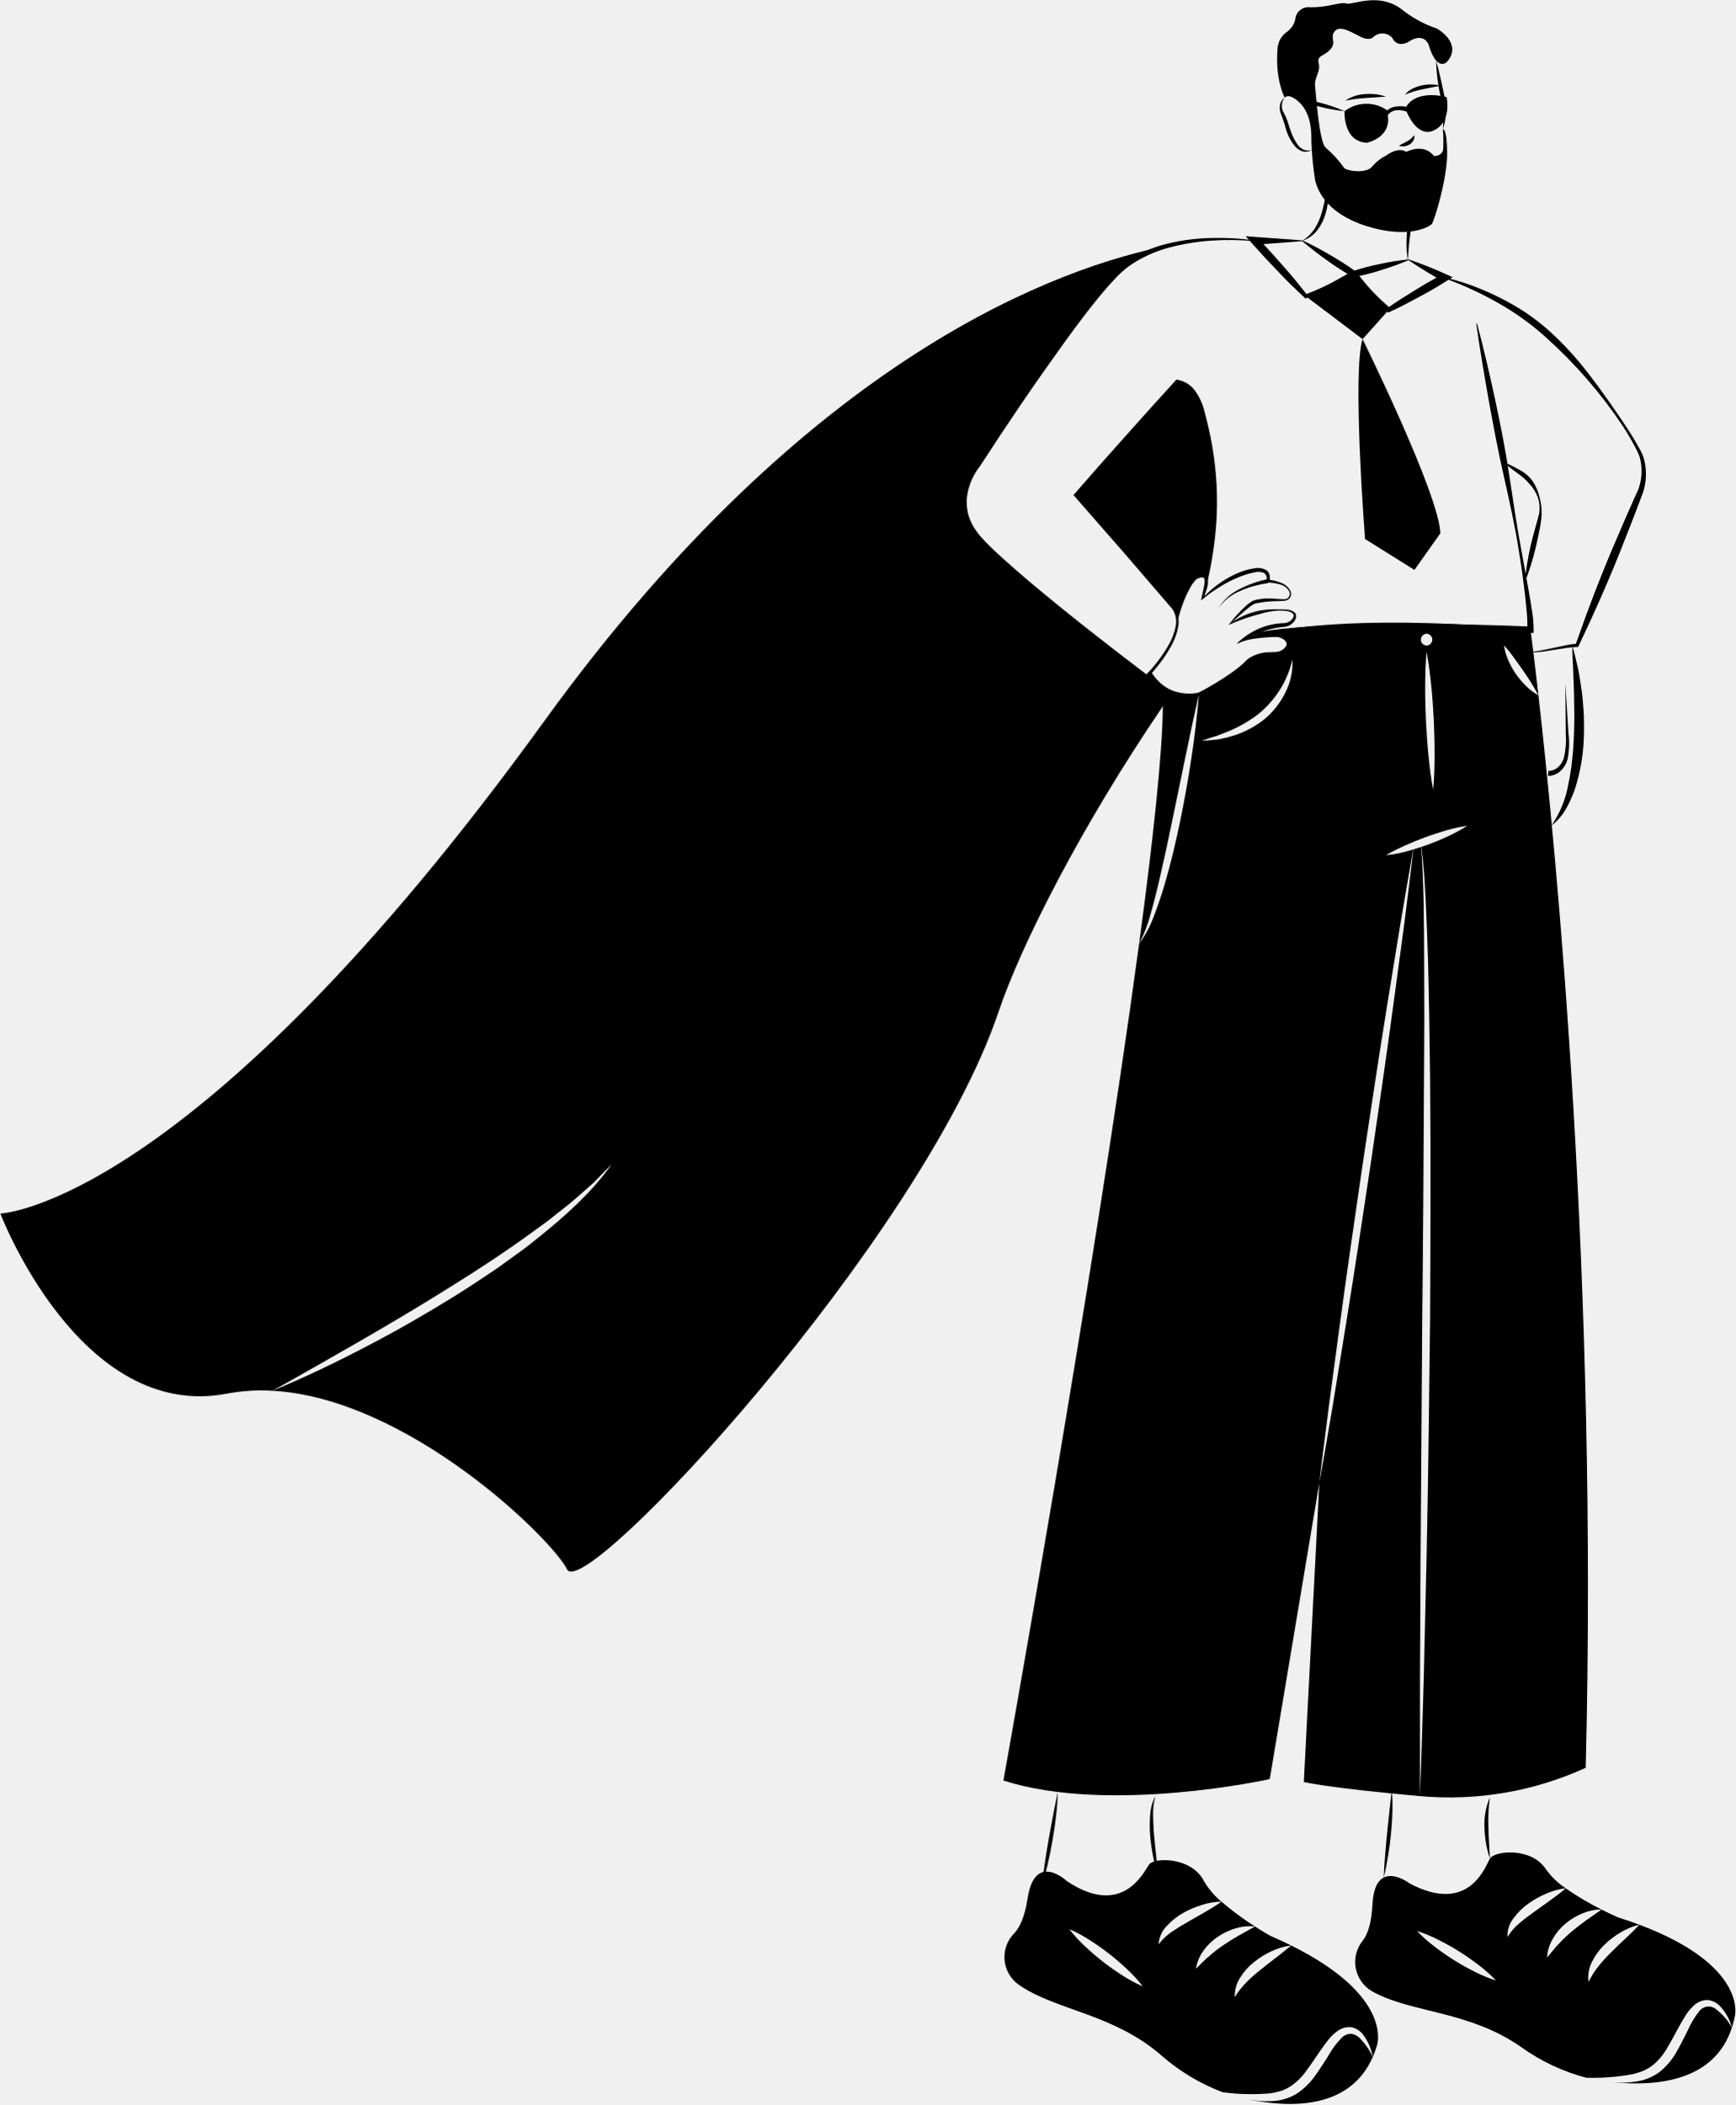
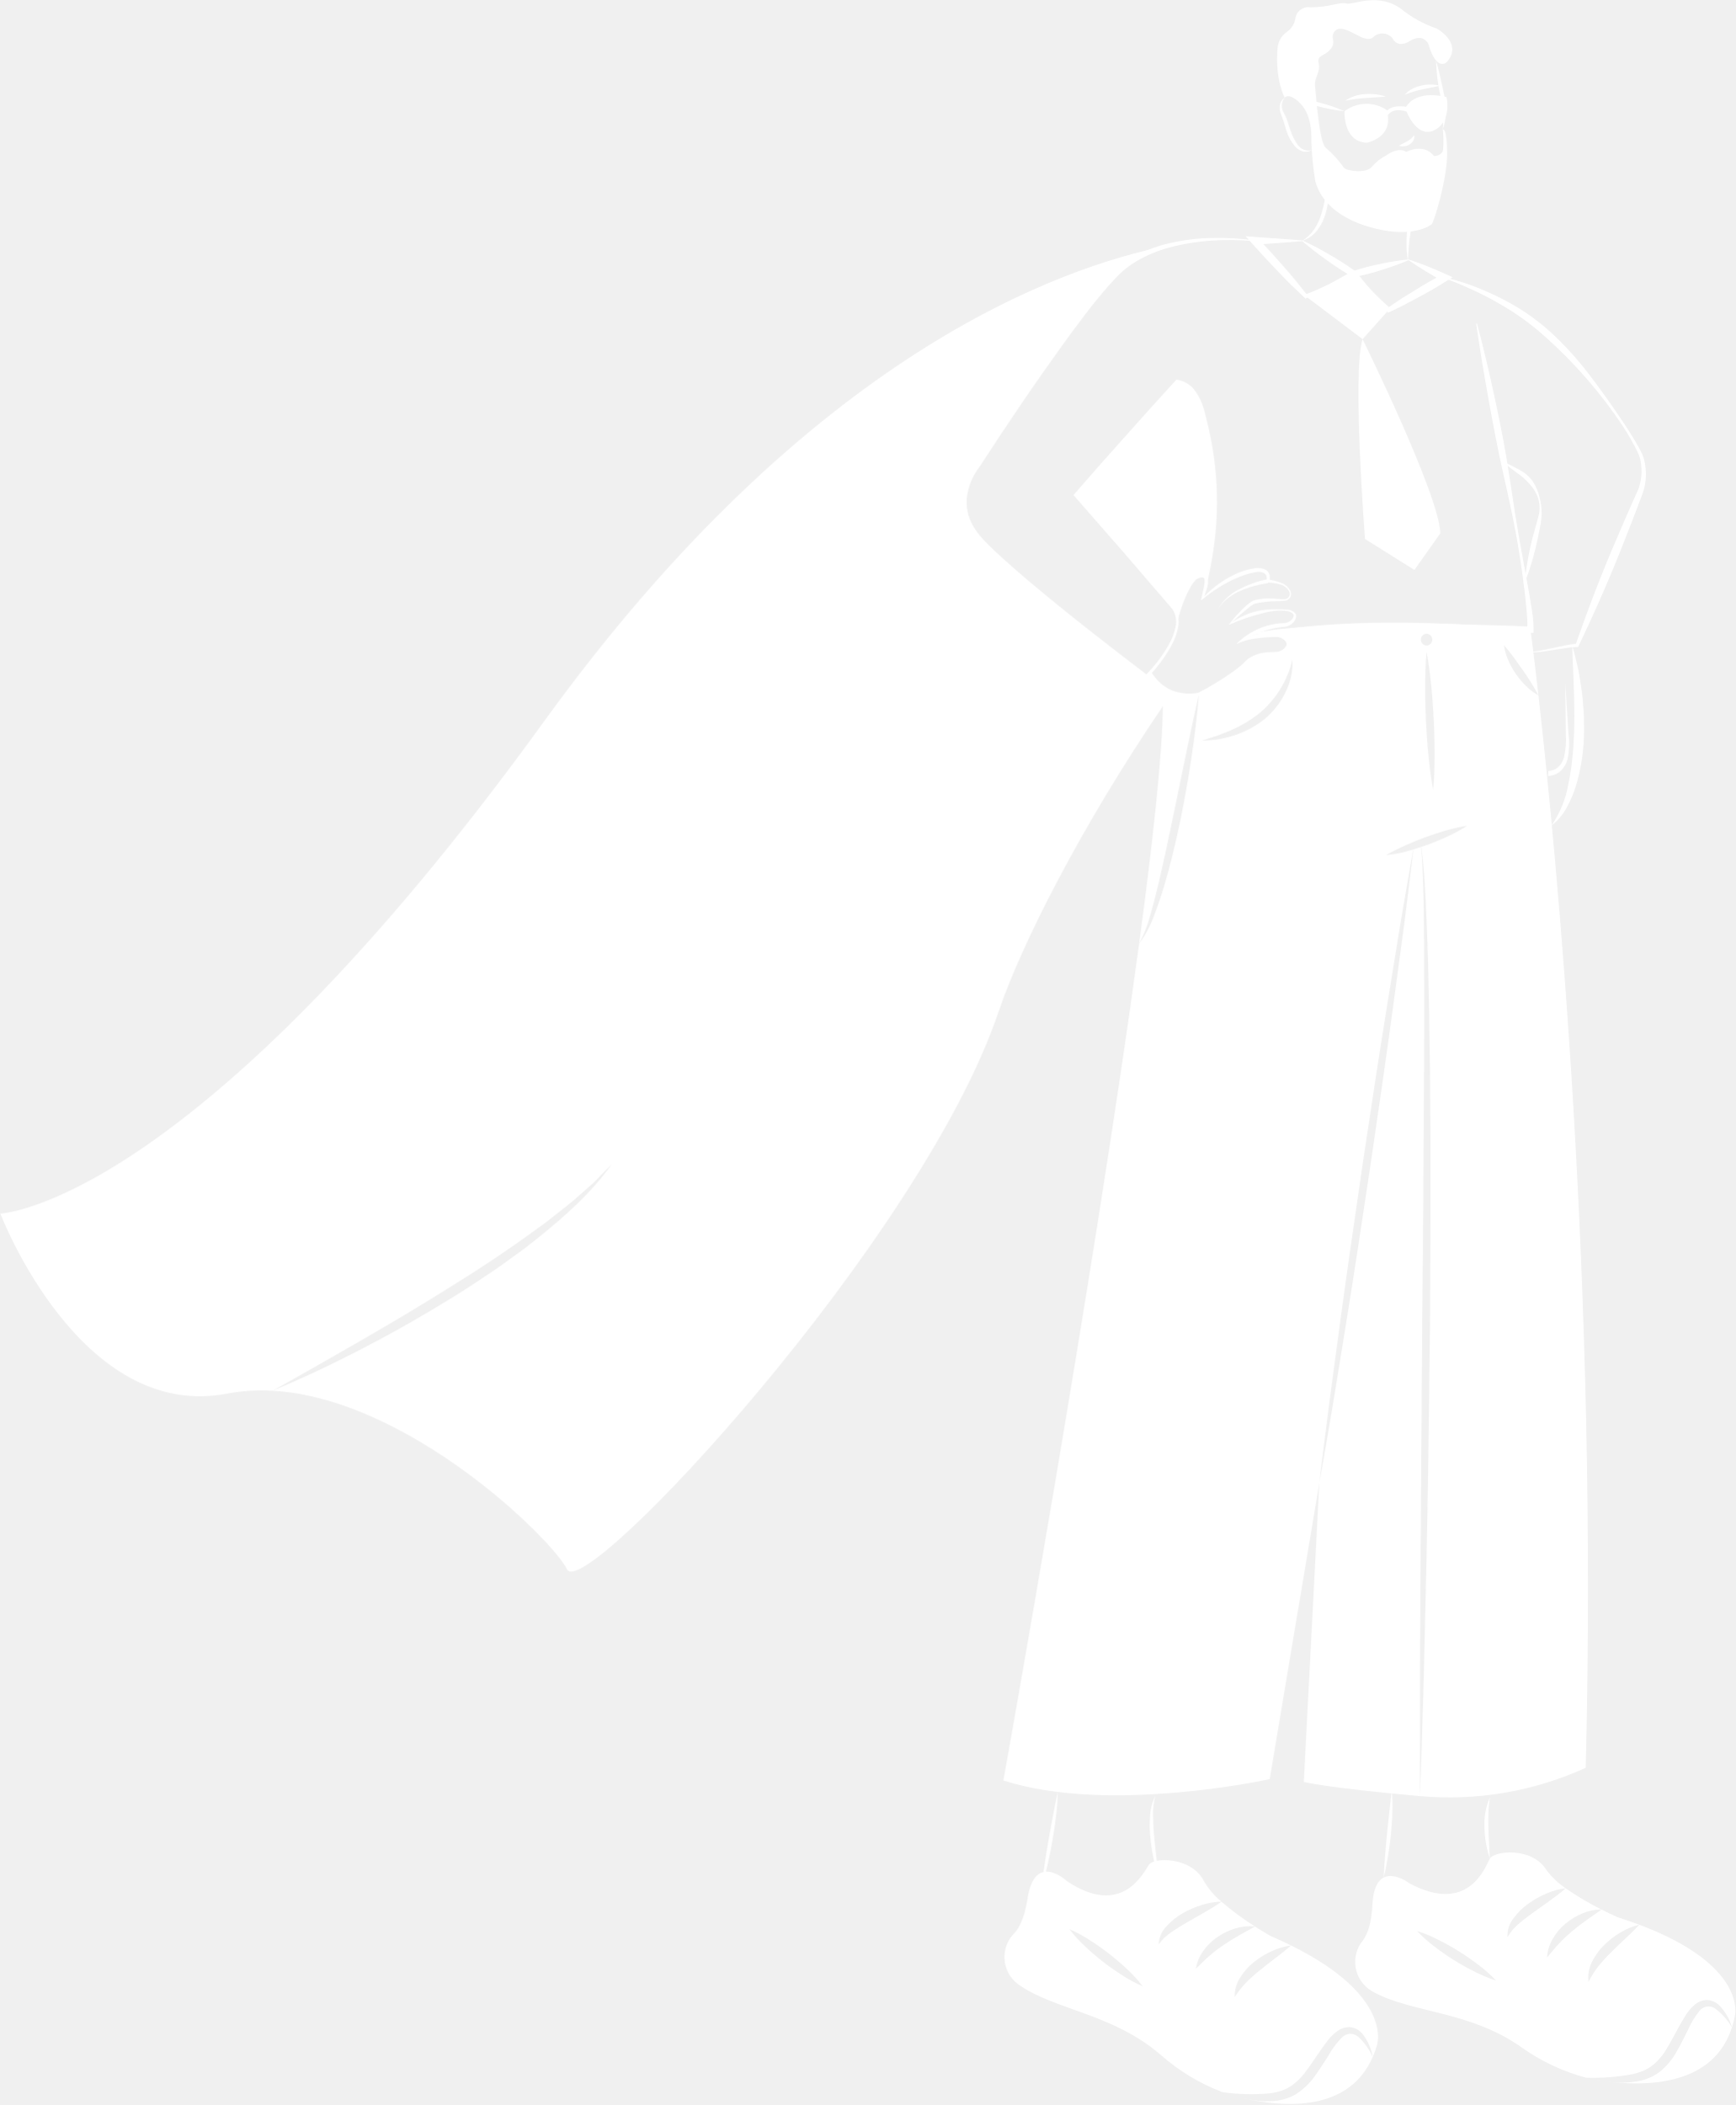
<svg xmlns="http://www.w3.org/2000/svg" fill="none" height="606" viewBox="0 0 500 606" width="500">
  <clipPath id="a">
    <path d="m0 0h500v606h-500z" transform="matrix(-1 0 0 1 500 0)" />
  </clipPath>
-   <g clip-path="url(#a)">
-     <g fill="#000">
+   <g clip-path="url(#a)" fill="#fff">
+     <g>
      <path d="m375.579 513.219 4.477-86.129c1.39-7.622 2.636-15.243 3.955-22.865l3.723-22.895c2.477-15.272 4.766-30.559 7.07-45.861 2.246-15.301 4.477-30.603 6.548-45.919l3.101-22.995c.898-7.318 1.869-14.621 2.709-21.938.739-.218 1.463-.435 2.188-.681l.029.231.188 2.145c.13 1.42.174 2.854.232 4.289.159 2.854.203 5.723.29 8.593.101 5.723.144 11.461.159 17.199.072 11.462.058 22.934-.044 34.414-.13 22.938-.246 45.876-.507 68.814l-.478 68.842-.174 34.414v34.414c-27.352-2.449-33.466-4.072-33.466-4.072zm-47.447-241.39c1.836-2.528 3.304-5.304 4.36-8.245 1.131-2.898 2.101-5.854 2.985-8.839 1.767-5.955 3.173-11.998 4.448-18.054 1.246-6.086 2.361-12.172 3.259-18.301.942-6.13 1.671-12.283 2.188-18.461 0 0 10.75-6.332 13.734-9.317 2.101-2.101 5.94-2.333 8.041-2.275.625.034 1.251-.068 1.833-.298.583-.23 1.109-.583 1.543-1.035.256-.215.454-.49.576-.801s.163-.648.122-.98c-.042-.331-.166-.647-.362-.918-.195-.271-.455-.489-.757-.634-.805-.568-1.783-.84-2.767-.768-2.564.145-8.243.638-10.923 2.391.911-.735 1.875-1.404 2.883-1.999 30.859-7.637 81.58-1.942 81.58-1.942s.913 6.68 2.289 18.895c-1.391-2.568-2.935-5.05-4.622-7.433-.826-1.174-1.651-2.348-2.506-3.507-.867-1.202-1.795-2.358-2.782-3.463.198 1.503.618 2.968 1.246 4.347.593 1.373 1.321 2.684 2.173 3.912.849 1.23 1.815 2.375 2.883 3.42 1.064 1.079 2.279 1.997 3.608 2.724 5.201 45.731 17.168 169.041 13.618 308.885-14.932 6.824-31.386 9.635-47.737 8.158.449-11.462.739-22.938 1.101-34.399l.797-34.414c.493-22.938.739-45.89 1.014-68.828.102-22.953.218-45.905 0-68.857-.13-11.476-.304-22.938-.608-34.414-.174-5.738-.396-11.476-.666-17.214-.174-2.855-.29-5.724-.537-8.593-.115-1.435-.217-2.855-.42-4.289l-.26-2.13-.044-.246c.652-.217 1.304-.435 1.956-.667 1.941-.739 3.868-1.507 5.751-2.405 1.911-.871 3.755-1.878 5.52-3.014-2.075.317-4.127.772-6.142 1.362-2 .565-3.956 1.246-5.912 1.927-1.926.739-3.853 1.493-5.751 2.347-1.898.841-3.752 1.768-5.607 2.797 2.101-.162 4.179-.541 6.201-1.13.565-.145 1.116-.319 1.666-.478-1.304 7.23-2.492 14.49-3.752 21.735l-3.724 22.894c-2.477 15.273-4.766 30.56-7.07 45.861-2.231 15.302-4.476 30.603-6.548 45.934l-3.086 22.996c-.956 7.665-1.985 15.33-2.868 23.024l-14.285 85.303s-46.115 10.216-76.727.406c0 0 26.281-146.002 39.088-240.97zm82.638-64.162c.173 3.318.376 6.622.724 9.926.319 3.303.724 6.607 1.347 9.882.319-3.333.406-6.651.42-9.969.015-3.318-.101-6.637-.231-9.941-.189-3.318-.391-6.621-.725-9.925-.333-3.304-.739-6.593-1.362-9.882-.304 3.332-.391 6.65-.405 9.969-.015 3.318.087 6.636.232 9.94zm.173-21.75c.441-.016.858-.202 1.164-.52.306-.317.477-.741.477-1.182s-.171-.865-.477-1.183c-.306-.317-.723-.504-1.164-.52-.44.016-.858.203-1.164.52-.306.318-.477.742-.477 1.183s.171.865.477 1.182c.306.318.724.504 1.164.52zm-59.964 27.024c1.586-.304 3.154-.7 4.694-1.188 3.117-1.037 6.029-2.611 8.605-4.651 2.538-2.129 4.597-4.771 6.042-7.752 1.467-2.914 2.151-6.16 1.985-9.419-.7 3.039-1.894 5.942-3.535 8.593-1.608 2.578-3.613 4.886-5.94 6.839-1.18.956-2.43 1.823-3.738 2.594-1.302.806-2.657 1.522-4.057 2.144-.696.342-1.412.642-2.144.899l-2.187.855c-1.493.478-2.999.913-4.521 1.478 1.594-.073 3.188-.203 4.796-.392zm-16.009-9.592c.029-2.217-.015-4.13-.145-5.723l2.26 1.463c2.592 1.194 5.508 1.489 8.287.84-1.376 6.042-2.68 12.09-3.912 18.142l-3.752 18.156c-1.231 6.042-2.545 12.065-3.941 18.069-.724 2.985-1.463 5.984-2.318 8.94-.764 2.985-1.878 5.869-3.317 8.593 4.042-29.98 6.737-54.874 6.838-68.48zm4.187-24.532c.17-4.597 2.105-8.951 5.404-12.157 5.418-3.043 1.709 5.622 1.506 6.115.073-.073.377-.391.884-.84.319-1.58.609-3.246.884-4.956l.043-.261c.783-4.926 1.449-10.317 1.985-15.954-.002-.053.003-.107.015-.159.484-10.698-.763-21.404-3.695-31.704-2.144-8.288-6.939-8.564-6.939-8.564l-28.976 32.24 27.759 32.661c.733 1.05 1.127 2.299 1.13 3.579z" />
      <path d="m.102 349.51s22.847 60.018 65.296 51.86c4.315-.811 8.714-1.089 13.097-.825 8.62-4.782 17.139-9.694 25.672-14.577 8.519-4.927 16.965-9.926 25.281-15.157 8.359-5.159 16.545-10.578 24.455-16.345 1.985-1.449 3.999-2.854 5.882-4.419 1.898-1.536 3.883-2.985 5.723-4.594l5.534-4.868c1.681-1.768 3.4-3.526 5.158-5.275-5.738 8.086-13.228 14.766-20.921 20.953-1.926 1.55-3.853 3.115-5.881 4.535l-6.013 4.347c-4.1 2.768-8.2 5.521-12.401 8.129-8.403 5.202-16.965 10.129-25.731 14.664-8.75 4.579-17.645 8.825-26.758 12.607 39.145 2.187 80.45 42.644 84.854 51.439 4.897 9.795 102.037-94.692 124.29-160.564 6.592-19.504 23.847-53.44 47.042-87.578.11-.156.207-.321.289-.493.493-.87 1.261-2.449 2.115-4.26l-2.26-1.464c-1.387-1.128-2.51-2.548-3.288-4.158-.753.855-1.261 1.362-1.261 1.362s-40-29.386-48.983-40.007c-8.982-10.607 0-21.228 0-21.228s26.527-41.225 40.001-54.686c4.331-4.067 9.666-6.908 15.458-8.23-30.83 5.999-103.384 31.168-179.937 136.946-101.211 139.872-156.713 141.886-156.713 141.886zm467.315 250.317c-1.043-.044-2.086-.073-3.115-.16 13.358 1.362 29.7-.449 34.596-15.765-1.134-1.97-2.633-3.707-4.418-5.115-.347-.323-.757-.569-1.205-.722s-.923-.211-1.394-.168c-.472.042-.929.183-1.343.414-.413.231-.773.546-1.057.925-1.364 1.723-2.494 3.618-3.36 5.637-1.029 2.058-2.072 4.158-3.275 6.245-1.248 2.177-2.894 4.099-4.853 5.666-2.052 1.49-4.451 2.433-6.969 2.738-1.194.18-2.399.282-3.607.305z" />
      <path d="m392.601 558.849c1.304-1.71 2.477-4.782 2.752-10.317.696-13.81 10.75-6.072 10.75-6.072 17.11 9.057 21.804-4.97 23.079-7.187 1.275-2.202 11.952-3.449 16.197 3.159 1.542 2.119 3.451 3.944 5.636 5.39-1.925.234-3.804.752-5.578 1.536-1.785.745-3.481 1.688-5.056 2.811-1.625 1.126-3.055 2.511-4.23 4.101-1.322 1.56-1.995 3.566-1.884 5.607.921-1.573 2.124-2.963 3.55-4.1 1.347-1.145 2.782-2.217 4.259-3.26l4.462-3.188c1.507-1.087 2.999-2.203 4.477-3.492 3.287 2.291 6.74 4.335 10.33 6.115-1.897-.01-3.776.37-5.52 1.115-1.76.718-3.398 1.705-4.853 2.927-1.483 1.219-2.726 2.703-3.666 4.376-.971 1.647-1.541 3.498-1.666 5.405 1.275-1.435 2.26-2.84 3.506-4.072 1.156-1.241 2.39-2.407 3.695-3.492 2.593-2.217 5.432-4.1 8.504-6.259 2.724 1.376 4.679 2.231 4.679 2.231 2.217.696 4.289 1.42 6.215 2.145-1.906.45-3.73 1.198-5.403 2.216-1.7.986-3.268 2.184-4.665 3.565-1.448 1.393-2.644 3.025-3.535 4.825-.946 1.802-1.306 3.853-1.029 5.869.805-1.662 1.797-3.227 2.955-4.666 1.132-1.399 2.352-2.725 3.651-3.97 2.536-2.594 5.346-4.956 8.041-7.839 31.018 11.664 27.527 26.111 27.527 26.111-.218 1.171-.508 2.328-.869 3.463-.655-2.322-1.863-4.45-3.521-6.202-.957-1.001-2.255-1.606-3.637-1.695-1.429.035-2.793.603-3.824 1.594-.948.849-1.764 1.836-2.42 2.927-.666 1.043-1.217 2.043-1.811 3.071-1.13 2.059-2.173 4.116-3.346 6.028-1.031 1.896-2.401 3.585-4.042 4.985-.421.29-.812.637-1.261.913l-1.391.753c-1.001.421-2.032.765-3.085 1.03-4.49.872-9.063 1.237-13.634 1.086-6.761-1.784-13.139-4.79-18.819-8.868-14.734-10.331-31.192-9.781-42.232-15.678-.231-.131-.463-.261-.695-.377-1.216-.715-2.264-1.685-3.069-2.844s-1.35-2.479-1.597-3.868c-.246-1.39-.189-2.816.169-4.182.358-1.365 1.007-2.636 1.904-3.726zm20.688 1.811c1.782 1.362 3.622 2.651 5.52 3.84 1.898 1.188 3.854 2.289 5.853 3.289 2.018 1.046 4.122 1.918 6.287 2.608-1.568-1.644-3.269-3.156-5.085-4.521-1.782-1.362-3.622-2.651-5.519-3.84-1.884-1.188-3.84-2.275-5.853-3.289-2.018-1.048-4.121-1.921-6.288-2.608 1.564 1.648 3.266 3.16 5.085 4.521z" />
    </g>
-     <path d="m464.301 599.667c-.348-.029-.696-.073-1.043-.101.202.014.391.043.594.072.145.014.304.029.449.029zm-4.506-.638c.174.043.363.072.551.116.376.073.753.13 1.13.174-.565-.087-1.13-.174-1.681-.29z" fill="#fff" />
-     <g fill="#000">
+     <path d="m464.301 599.667c-.348-.029-.696-.073-1.043-.101.202.014.391.043.594.072.145.014.304.029.449.029zm-4.506-.638c.174.043.363.072.551.116.376.073.753.13 1.13.174-.565-.087-1.13-.174-1.681-.29z" />
+     <g>
      <path d="m429.18 535.28c-.123-2.989-.347-5.911-.42-8.839-.122-2.933.019-5.871.42-8.778-1.2 2.774-1.731 5.791-1.552 8.808.068 2.998.592 5.968 1.552 8.809zm-30.582 5.466c.531-2.054.91-4.133 1.255-6.217.355-2.083.608-4.179.83-6.28.192-2.104.368-4.211.405-6.327.074-2.117.016-4.236-.174-6.346l-.696 6.287-.663 6.274c-.192 2.094-.415 4.186-.564 6.288-.164 2.1-.325 4.202-.393 6.321zm15.082-523.321c.084 3.358.485 6.701 1.199 9.983.409 1.586.67 3.206.781 4.839.101 1.656.092 3.316-.028 4.971.558-1.605.865-3.286.912-4.984.05-1.707-.138-3.412-.557-5.067-.713-3.242-1.37-6.508-2.307-9.743z" />
      <path d="m416.715 27.977s-8.375-2.475-11.664 2.771c0 0-3.685-.736-5.414 1.043-1.81-1.28-3.981-1.948-6.197-1.907s-4.361.788-6.123 2.134c0 0-.527 8.784 6.427 9.093 0 0 7.084-1.405 6.032-7.926 0 0 1.262-2.437 5.414-1.045 0 0 3 7.93 8.057 5.317s3.468-9.479 3.468-9.479zm-10.932 46.729c-2.678.264-5.339.682-7.969 1.252-2.723.523-5.409 1.228-8.039 2.109l-1.438.514 1.037.92c1.805 1.6 3.7 3.112 5.396 4.817 1.698 1.709 3.308 3.502 4.824 5.374l.288.345.499-.236c1.4-.663 2.805-1.317 4.175-2.032l4.091-2.179c1.364-.724 2.723-1.46 4.055-2.239 1.338-.772 2.65-1.587 3.96-2.405l1.791-1.118-1.848-.83c-3.531-1.616-7.143-3.049-10.822-4.294zm-.024.226c3.37 2.289 6.596 4.231 9.857 6.047l-.058-1.948c-1.365.724-2.728 1.451-4.066 2.221-1.343.763-2.66 1.569-3.97 2.387l-3.936 2.447c-1.305.827-2.576 1.715-3.851 2.594l.786.109c-1.83-1.566-3.58-3.224-5.243-4.967-1.659-1.741-3.12-3.676-4.671-5.523l-.401 1.433c2.623-.477 5.21-1.136 7.742-1.972 2.568-.808 5.142-1.692 7.811-2.83z" />
      <path d="m389.991 78.901 10.068 10.34-7.544 8.436-16.352-12.349z" />
      <path d="m410.295 50.551c-1.072 1.834-1.963 3.767-2.661 5.773-.725 2-1.296 4.053-1.707 6.141-.427 2.087-.675 4.206-.741 6.335-.088 2.124.044 4.251.393 6.348.104-1.062.057-2.109.191-3.157.058-1.047.144-2.089.285-3.126.255-2.073.553-4.137.983-6.179.394-2.048.889-4.077 1.423-6.101.545-2.022 1.165-4.025 1.834-6.034zm-27.896.397c-.114 1.752-.319 3.477-.554 5.183-.227 1.697-.584 3.373-1.069 5.015-.444 1.631-1.123 3.188-2.014 4.623-.929 1.437-2.159 2.655-3.604 3.571 1.715-.563 3.221-1.628 4.324-3.057 1.093-1.439 1.901-3.073 2.38-4.816.5-1.709.789-3.472.861-5.252.1-1.763-.009-3.531-.324-5.268zm33.682 29.151c2.668 1.014 5.316 2.048 7.879 3.27 2.583 1.16 5.105 2.452 7.555 3.871 4.92 2.748 9.514 6.044 13.693 9.825 8.475 7.572 15.955 16.189 22.261 25.645 1.556 2.372 2.968 4.835 4.228 7.376.299.613.545 1.251.736 1.905.164.67.283 1.35.356 2.036.149 1.365.111 2.744-.113 4.099-.111.673-.266 1.337-.465 1.989-.099.333-.205.634-.321.944l-.45.972-1.746 3.91c-1.175 2.601-2.272 5.233-3.409 7.849-4.566 10.455-8.652 21.092-12.423 31.875l.442-.296c-1.087.081-2.168.237-3.233.468l-3.132.661-3.119.66c-1.032.231-2.078.391-3.131.48v.227c1.073-.019 2.143-.111 3.204-.275l3.16-.49 3.149-.489c1.026-.166 2.063-.262 3.102-.287l.3.001.142-.297c4.914-10.319 9.512-20.784 13.631-31.43 1.034-2.66 2.108-5.304 3.104-7.978l1.511-4.004.364-1.006c.113-.366.222-.744.306-1.101.524-2.173.612-4.428.257-6.634-.115-.729-.279-1.449-.492-2.155-.24-.706-.543-1.389-.903-2.041-1.364-2.55-2.873-4.975-4.457-7.36-3.178-4.754-6.447-9.445-9.937-13.995-3.456-4.601-7.326-8.877-11.562-12.773-2.152-1.938-4.432-3.729-6.825-5.362-2.402-1.598-4.899-3.049-7.476-4.347-2.57-1.292-5.205-2.451-7.893-3.473-2.692-.988-5.439-1.82-8.228-2.49z" />
      <path d="m425.252 93.21c1.048 7.404 2.293 14.767 3.605 22.114 1.335 7.343 2.691 14.68 4.374 21.956 1.622 7.287 3.267 14.575 4.387 21.955.614 3.679 1.125 7.377 1.563 11.078.218 1.85.417 3.702.575 5.55.191 1.795.262 3.602.213 5.406l.927-.82c-6.822-.314-13.642-.475-20.465-.64-6.823-.175-13.65-.208-20.477-.134-6.828.074-13.655.285-20.482.632-3.412.209-6.823.45-10.23.796-1.702.181-3.402.402-5.095.687-1.724.193-3.403.679-4.962 1.439l.126.188c.762-.341 1.572-.563 2.403-.656.834-.132 1.674-.233 2.52-.304 1.689-.156 3.388-.225 5.086-.297 3.396-.15 6.8-.195 10.205-.209 6.807-.087 13.62-.004 20.433.045l40.889.266.907.006.021-.827c.003-1.929-.164-3.855-.499-5.755-.272-1.86-.597-3.703-.915-5.547l-2-11.031c-1.391-7.338-2.448-14.733-3.583-22.119-1.079-7.396-2.561-14.717-4.108-22.023-1.576-7.3-3.256-14.578-5.196-21.802zm21.656 144.554c1.823-1.399 3.325-3.172 4.406-5.2.555-1.005 1.056-2.039 1.501-3.098l.652-1.598.523-1.636c1.314-4.38 2.07-8.909 2.25-13.479.096-2.272.049-4.542.014-6.807-.204-2.255-.266-4.521-.595-6.757-.326-2.235-.638-4.47-1.092-6.676-.51-2.2-1.011-4.395-1.641-6.559-.006 2.267.116 4.502.229 6.732l.25 6.676.106 6.644c-.05 2.205-.023 4.415-.163 6.609l-.179 3.292c-.06 1.097-.249 2.176-.336 3.269-.076 1.099-.25 2.176-.433 3.254-.164 1.083-.338 2.162-.587 3.224-.721 4.349-2.396 8.485-4.905 12.11z" />
      <path d="m445.946 223.477c1.401-.036 2.737-.599 3.741-1.578.938-.93 1.597-2.106 1.901-3.392.465-2.421.541-4.9.223-7.345l-.898-14.421.128 14.443c.18 2.349.001 4.711-.529 7.006-.294 1.062-.881 2.02-1.695 2.763-.771.686-1.765 1.068-2.796 1.077zm-83.449 381.58c1.204.111 2.415.136 3.622.073 2.538-.046 5.021-.739 7.215-2.014 2.105-1.36 3.933-3.105 5.39-5.144 1.42-1.957 2.665-3.942 3.911-5.883 1.06-1.927 2.376-3.701 3.912-5.275.657-.648 1.527-1.034 2.448-1.087.968.049 1.883.457 2.565 1.145 1.627 1.593 2.944 3.475 3.882 5.55-6.432 14.678-22.76 14.866-35.871 12.2.956.16 1.941.291 2.926.435zm-70.265-48.339c1.463-1.579 2.941-4.521 3.782-9.983 2.1-13.664 11.314-4.97 11.314-4.97 16.096 10.751 22.195-2.725 23.688-4.797 1.477-2.072 12.242-2.217 15.791 4.782 1.319 2.257 3.026 4.263 5.042 5.926-1.931.041-3.845.369-5.679.971-1.85.562-3.633 1.325-5.317 2.275-1.732.959-3.298 2.192-4.636 3.652-1.467 1.423-2.341 3.349-2.449 5.39 1.085-1.464 2.425-2.721 3.956-3.709 1.463-1 2.984-1.927 4.563-2.811l4.767-2.725c1.608-.927 3.201-1.883 4.81-3.028 3.033 2.608 6.253 4.991 9.634 7.129-1.878-.196-3.775-.008-5.578.551-1.824.543-3.554 1.364-5.129 2.434-1.594 1.066-2.983 2.411-4.099 3.971-1.128 1.543-1.877 3.33-2.188 5.215 1.405-1.304 2.535-2.607 3.897-3.694 1.275-1.119 2.62-2.155 4.028-3.101 2.81-1.942 5.809-3.536 9.083-5.361 2.579 1.651 4.434 2.695 4.434 2.695 2.129.927 4.129 1.84 5.983 2.768-1.949.253-3.845.81-5.621 1.651-1.788.811-3.468 1.843-4.998 3.072-1.585 1.235-2.939 2.741-3.999 4.448-1.127 1.691-1.695 3.693-1.623 5.724.971-1.575 2.118-3.033 3.419-4.347 1.267-1.271 2.613-2.461 4.028-3.564 2.796-2.319 5.824-4.391 8.794-6.984 29.671 14.736 24.731 28.763 24.731 28.763-.329 1.147-.736 2.27-1.218 3.361-.415-2.378-1.399-4.62-2.868-6.535-.846-1.093-2.071-1.828-3.434-2.058-1.431-.105-2.85.324-3.984 1.203-1.023.753-1.93 1.651-2.694 2.666-.768.971-1.406 1.913-2.101 2.869-1.347 1.927-2.593 3.883-3.955 5.666-1.215 1.781-2.747 3.324-4.52 4.55-.45.246-.884.55-1.348.782l-1.463.609c-1.041.306-2.101.543-3.173.71-4.566.405-9.163.298-13.705-.319-6.532-2.465-12.561-6.098-17.791-10.722-13.619-11.767-30.048-12.897-40.421-19.881-.232-.145-.449-.304-.652-.449-1.139-.832-2.085-1.902-2.77-3.135-.686-1.233-1.095-2.601-1.2-4.008-.104-1.407.098-2.82.593-4.141.496-1.322 1.272-2.519 2.276-3.511zm20.399 3.898c1.637 1.536 3.337 2.995 5.1 4.376 1.767 1.377 3.593 2.652 5.49 3.869 1.901 1.242 3.903 2.322 5.984 3.231-1.394-1.792-2.929-3.469-4.593-5.014-1.637-1.536-3.337-2.994-5.099-4.376-1.768-1.376-3.598-2.665-5.491-3.868-1.901-1.255-3.908-2.341-5.998-3.246 1.394 1.801 2.935 3.482 4.607 5.028z" />
    </g>
-     <path d="m358.307 604.362c.217.044.449.102.667.16.159.029.304.058.463.072-.377-.072-.753-.145-1.13-.232zm3.187-49.542.015.015c0-.002 0-.004.001-.006.001-.001.002-.003.003-.004.001-.002.003-.003.005-.004.002 0 .003-.001.005-.001zm-9.648-7.143.014.014c0-.002 0-.004.001-.005.001-.002.002-.004.003-.005.002-.001.003-.003.005-.003.002-.001.004-.001.006-.001z" fill="#fff" />
-     <g fill="#000">
+     <path d="m358.307 604.362c.217.044.449.102.667.16.159.029.304.058.463.072-.377-.072-.753-.145-1.13-.232zm3.187-49.542.015.015c0-.002 0-.004.001-.006.001-.001.002-.003.003-.004.001-.002.003-.003.005-.004.002 0 .003-.001.005-.001zm-9.648-7.143.014.014c0-.002 0-.004.001-.005.001-.002.002-.004.003-.005.002-.001.003-.003.005-.003.002-.001.004-.001.006-.001z" />
+     <g>
      <path d="m333.773 540.746-.682-5.898c-.212-1.96-.441-3.913-.604-5.868-.197-1.953-.281-3.908-.317-5.86-.074-1.962.136-3.924.624-5.825-.911 1.799-1.421 3.775-1.495 5.79-.153 1.996-.133 4.001.06 5.994.178 1.984.47 3.956.875 5.906.384 1.953.899 3.877 1.539 5.761zm-33.744 3.071c.688-2.252 1.237-4.534 1.758-6.822.533-2.286.968-4.591 1.383-6.9.389-2.314.764-4.631 1.017-6.967.293-2.333.464-4.68.513-7.032-.489 2.303-.931 4.6-1.374 6.899-.455 2.297-.859 4.601-1.272 6.905-.386 2.309-.792 4.614-1.12 6.935-.343 2.318-.675 4.639-.905 6.982zm116.779-525.985s-2.901 3.1-5.324-5.088c0 0-1.415-3.622-5.787-.676 0 0-3.12 1.917-4.63-1.143-.346-.394-.77-.711-1.245-.933-.475-.222-.991-.344-1.515-.357-.524-.014-1.045.081-1.531.278-.486.197-.926.492-1.292.867 0 0-1.004 1.004-3.318-.07-2.315-1.073-6.085-3.657-7.65-1.745s.601 3.001-1.237 5.192c-1.839 2.191-4.004 1.604-3.404 4.103.601 2.499-1.346 4.099-1.054 6.528.293 2.429 1.195 16.49 3.132 17.802 1.962 1.675 3.705 3.592 5.186 5.704.804 1.024 6.497 1.76 8.097-.307 1.155-1.37 2.58-2.486 4.188-3.279 0 0 3.259-2.533 5.673-.968 0 0 4.948-2.702 7.997 1.208 0 0 2.359.015 2.618-1.917.125-1.937.099-3.88-.079-5.813 0 0 1.202-.521 1.241 6.901.039 7.423-3.788 19.848-4.478 20.469-.691.621-6.538 4.366-18.762.519-12.225-3.847-14.146-11.031-14.732-12.88-.629-3.78-1.01-7.597-1.141-11.427-.04-1.401.418-7.87-3.655-11.477 0 0-2.672-2.643-4.033-1.203 0 0-2.851-5.142-2.046-14.325.077-.878.339-1.729.767-2.499.429-.77 1.015-1.44 1.72-1.968.129-.096.259-.193.389-.287 1.2-.905 2.005-2.237 2.249-3.72.067-.492.23-.965.48-1.394.25-.428.583-.803.978-1.103.396-.3.847-.518 1.327-.643s.98-.153 1.472-.084c5.424.06 8.764-1.665 10.427-1.085 1.663.58 9.095-3.374 15.811 1.576 3.035 2.462 6.487 4.36 10.192 5.606 1.272.676 7.292 4.691 2.969 9.639z" />
      <path d="m370.073 28.12c-.727.512-1.224 1.289-1.384 2.164-.139.9-.014 1.822.361 2.653.598 1.548 1.111 3.127 1.536 4.731.53 1.662 1.382 3.204 2.508 4.536.601.685 1.387 1.181 2.264 1.428.87.186 1.777.029 2.534-.437-.775.242-1.61.21-2.364-.092-.701-.332-1.307-.838-1.759-1.47-.914-1.334-1.626-2.796-2.113-4.338-.292-.778-.488-1.537-.76-2.379-.279-.816-.63-1.606-1.05-2.359-.432-.67-.642-1.459-.602-2.256.041-.796.331-1.56.829-2.183zm39.501 3.926c-.324-.011-.63-.148-.855-.381-.225-.233-.351-.544-.351-.868s.126-.635.351-.868c.225-.233.531-.369.855-.381.323.011.63.148.855.381.225.233.35.544.35.868s-.125.635-.35.868c-.225.233-.532.369-.855.381zm-15.449 2.045c-.324-.011-.63-.148-.855-.381-.225-.233-.351-.544-.351-.868 0-.324.126-.635.351-.868s.531-.369.855-.381c.323.011.63.148.855.381s.35.544.35.868c0 .324-.125.635-.35.868-.225.233-.532.369-.855.381zm20.778-9.416c-1.784-.438-3.645-.456-5.438-.053-.903.199-1.778.508-2.606.921-.829.42-1.563 1.009-2.153 1.728 1.612-.677 3.286-1.194 5-1.541 1.695-.374 3.412-.641 5.197-1.054zm-15.661 3.14c-1.927-.645-3.964-.89-5.988-.721-2.05.089-4.035.744-5.736 1.892 1.923-.372 3.867-.626 5.821-.762 1.94-.152 3.883-.213 5.903-.409zm8.132 11.097c-.269.38-.583.726-.937 1.028-.319.271-.662.511-1.025.718-.722.442-1.541.762-2.45 1.304.494.167 1.018.224 1.535.166.527-.061 1.036-.23 1.494-.496.474-.279.868-.676 1.142-1.152.285-.47.371-1.034.241-1.568zm-34.848-10.772c2.344 1.029 4.77 1.861 7.253 2.486 2.47.675 4.992 1.14 7.54 1.39-2.343-1.031-4.769-1.863-7.253-2.486-2.47-.672-4.992-1.137-7.54-1.39zm19.99 69.537s22.144 44.901 22.394 55.922l-7.465 10.536-14.229-8.904s-3.754-48.166-.7-57.554zm-46.396 75.118c.942-1.351 1.567-2.896 1.829-4.522.065-.442.05-.892-.043-1.329-.045-.264-.159-.511-.33-.716-.172-.205-.396-.36-.647-.449-.458-.088-.932-.021-1.347.19-.39.157-.745.352-1.107.538l-.013.007-.012.01c-.889.75-1.711 1.577-2.456 2.471-.715.927-1.323 1.931-1.812 2.994-.923 2.148-1.301 4.492-1.099 6.822l.007-.028-.004.12h.113l.024-.054.007-.027c.171-.554.3-1.104.444-1.647.179-.537.297-1.08.478-1.606.32-1.064.745-2.08 1.137-3.104.407-1.025.887-2.019 1.437-2.975.498-.998 1.155-1.909 1.945-2.696l-.025.017c.638-.371 1.533-.701 2.053-.42.426.236.307 1.049.241 1.757-.189 1.487-.638 3.011-.925 4.604z" />
      <path d="m354.134 179.884c1.818-1.636 3.601-3.313 5.47-4.818.45-.372.93-.707 1.433-1.004.219-.131.459-.225.71-.277l.88-.169c1.174-.218 2.36-.363 3.552-.434 1.197-.073 2.43-.03 3.67-.157.338.003.671-.074.973-.224.302-.151.564-.371.764-.643.191-.279.305-.603.33-.94.026-.337-.038-.675-.184-.979-.585-1.152-1.6-2.028-2.825-2.438-1.17-.45-2.392-.748-3.638-.888l.375.552c.17-.554.207-1.14.107-1.711-.05-.309-.162-.605-.329-.87-.166-.266-.384-.495-.64-.675-.992-.563-2.148-.763-3.27-.568-2.043.298-4.027.909-5.883 1.812-1.835.879-3.577 1.94-5.201 3.166-1.612 1.218-3.093 2.602-4.416 4.13l.08.08c1.526-1.279 3.135-2.454 4.818-3.518 1.655-1.07 3.395-2.003 5.202-2.79 1.775-.792 3.633-1.38 5.54-1.753.855-.187 1.748-.086 2.54.287.314.252.543.594.656.981.113.386.104.798-.025 1.179l-.121.53.496.023c1.193.025 2.377.206 3.523.539.568.135 1.101.39 1.564.747.462.358.843.81 1.117 1.326.119.248.168.524.143.799-.024.274-.123.537-.285.76-.161.223-.38.398-.633.507s-.531.148-.804.112c-1.199.005-2.407-.159-3.651-.202-1.248-.059-2.5.028-3.728.26-.309.046-.61.126-.914.195-.345.086-.673.226-.974.416-.537.342-1.047.726-1.523 1.149-1.83 1.647-3.499 3.466-4.982 5.431z" />
      <path d="m354.12 179.9.016-.013-.01.009c2.982-1.335 6.075-2.405 9.245-3.196 1.567-.465 3.182-.754 4.813-.859.815-.049 1.633-.008 2.439.123.374.02.74.115 1.077.278.337.162.639.39.887.67.292.516-.18 1.259-.678 1.728-.541.475-1.221.761-1.938.815-1.687.028-3.362.276-4.984.737-3.239.96-6.194 2.696-8.61 5.058l.071.088c2.737-1.77 5.727-3.112 8.868-3.982 1.558-.436 3.156-.717 4.77-.84.941-.112 1.812-.551 2.462-1.241.325-.344.572-.755.721-1.205.094-.243.128-.506.101-.765-.028-.26-.116-.509-.259-.727-.65-.638-1.521-1-2.432-1.01-.831-.083-1.667-.114-2.502-.094-1.674-.044-3.348.058-5.004.305-3.307.617-6.425 1.991-9.11 4.016l-.01.008-.001.001-.012.016z" />
      <path d="m331.485 193.488c1.066 2.648 3.064 4.814 5.616 6.091 1.297.617 2.693.998 4.123 1.126 1.421.112 2.851 0 4.237-.333l.092-.022.049-.032 9.814-6.543c.813-.554 1.634-1.099 2.433-1.685.804-.564 1.553-1.324 2.284-1.804 1.653-.909 3.509-1.387 5.396-1.388.476-.022.952-.021 1.43-.006.538.032 1.077-.009 1.604-.123 1.12-.224 2.11-.873 2.762-1.811.384-.52.561-1.163.499-1.806-.116-.623-.445-1.186-.931-1.592-.832-.761-1.915-1.189-3.043-1.202-1.996.098-3.981.354-5.937.765-1.967.331-3.849 1.052-5.533 2.122l-.026.049c-.004-.018.028-.049.044-.043v.114c.031.007.077-.037.073-.071l-.027.048c1.769-.806 3.659-1.31 5.594-1.493 1.911-.249 3.836-.385 5.763-.407 1.649.07 3.608 1.594 2.525 2.835-.487.688-1.209 1.173-2.03 1.362-.43.106-.874.152-1.317.136-.503-.002-1.008.012-1.511.05-2.058.059-4.061.681-5.79 1.799-.856.674-1.423 1.395-2.191 2.01-.751.618-1.507 1.241-2.306 1.806-3.199 2.265-6.553 4.304-10.037 6.1l.14-.054c-2.619.526-5.334.281-7.816-.706-1.221-.541-2.344-1.279-3.325-2.185-1.004-.917-1.865-1.979-2.554-3.151zm33.664-26.707c-1.397.292-2.772.678-4.117 1.156-1.34.463-2.644 1.026-3.9 1.686-2.566 1.224-4.716 3.175-6.182 5.61 1.596-2.295 3.833-4.069 6.431-5.101 1.265-.559 2.571-1.021 3.906-1.384 1.324-.372 2.671-.654 4.032-.846z" />
      <path d="m347.872 167.369.083-.36.002-.01c.585-2.686 1.109-5.4 1.504-8.131.202-1.365.38-2.735.533-4.108l.209-2.063.159-1.971.014-.097c.48-7.326.098-14.684-1.139-21.921-.617-3.63-1.443-7.169-2.401-10.744-.5-1.867-1.324-3.633-2.434-5.215-.588-.868-1.342-1.612-2.217-2.189-.876-.577-1.857-.975-2.887-1.172l-.417-.065-.345.379c-4.864 5.341-9.725 10.686-14.509 16.1l-7.207 8.093-7.132 8.161-.456.522.442.505 14.112 16.132 13.98 16.244-.018-.024c.481.753.808 1.594.961 2.475.153.88.128 1.782-.071 2.654-.376 1.799-1.036 3.527-1.955 5.118-1.841 3.228-4.105 6.194-6.733 8.821l.598-.046c-11.459-8.71-22.835-17.557-33.836-26.811-2.738-2.325-5.457-4.673-8.105-7.078-1.338-1.193-2.629-2.422-3.886-3.676-.656-.61-1.221-1.272-1.817-1.916-.288-.326-.607-.639-.871-.976l-.755-1.027c-.993-1.357-1.76-2.865-2.271-4.467-.447-1.603-.623-3.269-.519-4.93.352-3.358 1.641-6.548 3.722-9.206l.068-.087.025-.039c3.863-5.97 7.798-11.901 11.806-17.795 3.994-5.894 8.112-11.7 12.251-17.484 4.173-5.753 8.423-11.472 13.08-16.791 1.208-1.27 2.359-2.645 3.637-3.778 1.287-1.161 2.683-2.195 4.169-3.087 3.018-1.785 6.268-3.147 9.657-4.046l-.151.019.028-0.0.085-.001.067-.018c3.983-1.051 8.058-1.713 12.169-1.976 4.129-.288 8.275-.225 12.394.186l.032-.224c-4.126-.591-8.295-.831-12.461-.718-4.19.072-8.36.596-12.437 1.565l.151-.019-.028-0-.069-.001-.083.021c-3.538.83-6.944 2.143-10.124 3.903-1.599.898-3.108 1.948-4.505 3.137-1.423 1.199-2.581 2.559-3.854 3.845-4.836 5.327-9.203 10.993-13.503 16.702-4.304 5.707-8.374 11.577-12.428 17.453-4.036 5.892-8.003 11.828-11.904 17.809l.093-.125c-2.378 3.056-3.827 6.732-4.175 10.589-.106 1.941.118 3.886.664 5.752.6 1.829 1.491 3.549 2.641 5.092l.859 1.139c.295.367.624.685.935 1.03.634.672 1.249 1.372 1.92 1.983 1.305 1.277 2.638 2.513 3.998 3.709 2.696 2.423 5.496 4.706 8.295 6.986 11.251 9.047 22.81 17.654 34.491 26.102l.329.238.269-.284c1.298-1.38 2.522-2.828 3.666-4.339 1.153-1.506 2.189-3.098 3.1-4.761.945-1.671 1.617-3.482 1.99-5.365.209-.964.223-1.96.042-2.93-.18-.969-.552-1.893-1.094-2.718l-.009-.013-.01-.011-13.778-16.416-13.646-16.529-.014 1.027 7.356-7.959 7.281-8.027c4.873-5.334 9.671-10.735 14.465-16.14l-.761.314c.724.135 1.409.431 2.003.867.659.479 1.244 1.052 1.737 1.702.995 1.397 1.738 2.957 2.197 4.61.979 3.444 1.799 7.007 2.523 10.534 1.397 7.104 1.978 14.344 1.729 21.58l.014-.096c-.023.205-.035.411-.037.617l-.018.506-.045 1.026-.121 2.053c-.093 1.368-.213 2.734-.357 4.099-.292 2.731-.673 5.449-1.101 8.173l.002-.009-.063.364z" />
      <path d="m375.124 69.448c2.348 1.996 4.696 3.795 7.079 5.482 2.345 1.708 4.781 3.288 7.297 4.734l.109-1.586c-2.235 1.221-4.425 2.539-6.69 3.697-2.273 1.141-4.605 2.163-6.986 3.059l.632.126-3.395-4.238c-1.143-1.402-2.339-2.756-3.534-4.111-2.371-2.727-4.799-5.401-7.284-8.023l-.835 1.9zm.064-.218-13.673-1.01-2.7-.199 1.865 2.1c2.4 2.701 4.854 5.351 7.363 7.951 1.247 1.307 2.492 2.616 3.79 3.876l3.928 3.749.317.302.315-.176c2.22-1.242 4.504-2.366 6.842-3.368 2.345-.984 4.765-1.809 7.139-2.731l1.476-.573-1.367-1.013c-2.426-1.74-4.943-3.352-7.539-4.828-2.562-1.5-5.159-2.888-7.756-4.08zm58.026 63.994c1.238 1.082 2.535 2.097 3.883 3.039 1.3.875 2.475 1.923 3.494 3.113 1.098 1.156 1.937 2.533 2.461 4.039.487 1.536.575 3.171.256 4.75-.783 3.066-1.791 6.271-2.489 9.443-.709 3.206-1.229 6.45-1.558 9.717l.142.033c1.157-3.072 2.132-6.21 2.92-9.397.392-1.589.706-3.195 1.031-4.8.372-1.616.621-3.258.743-4.912.039-1.675-.16-3.346-.593-4.964-.367-1.656-1.032-3.232-1.962-4.651-1.004-1.392-2.32-2.529-3.844-3.319-1.427-.817-2.899-1.556-4.407-2.214z" />
    </g>
  </g>
</svg>
